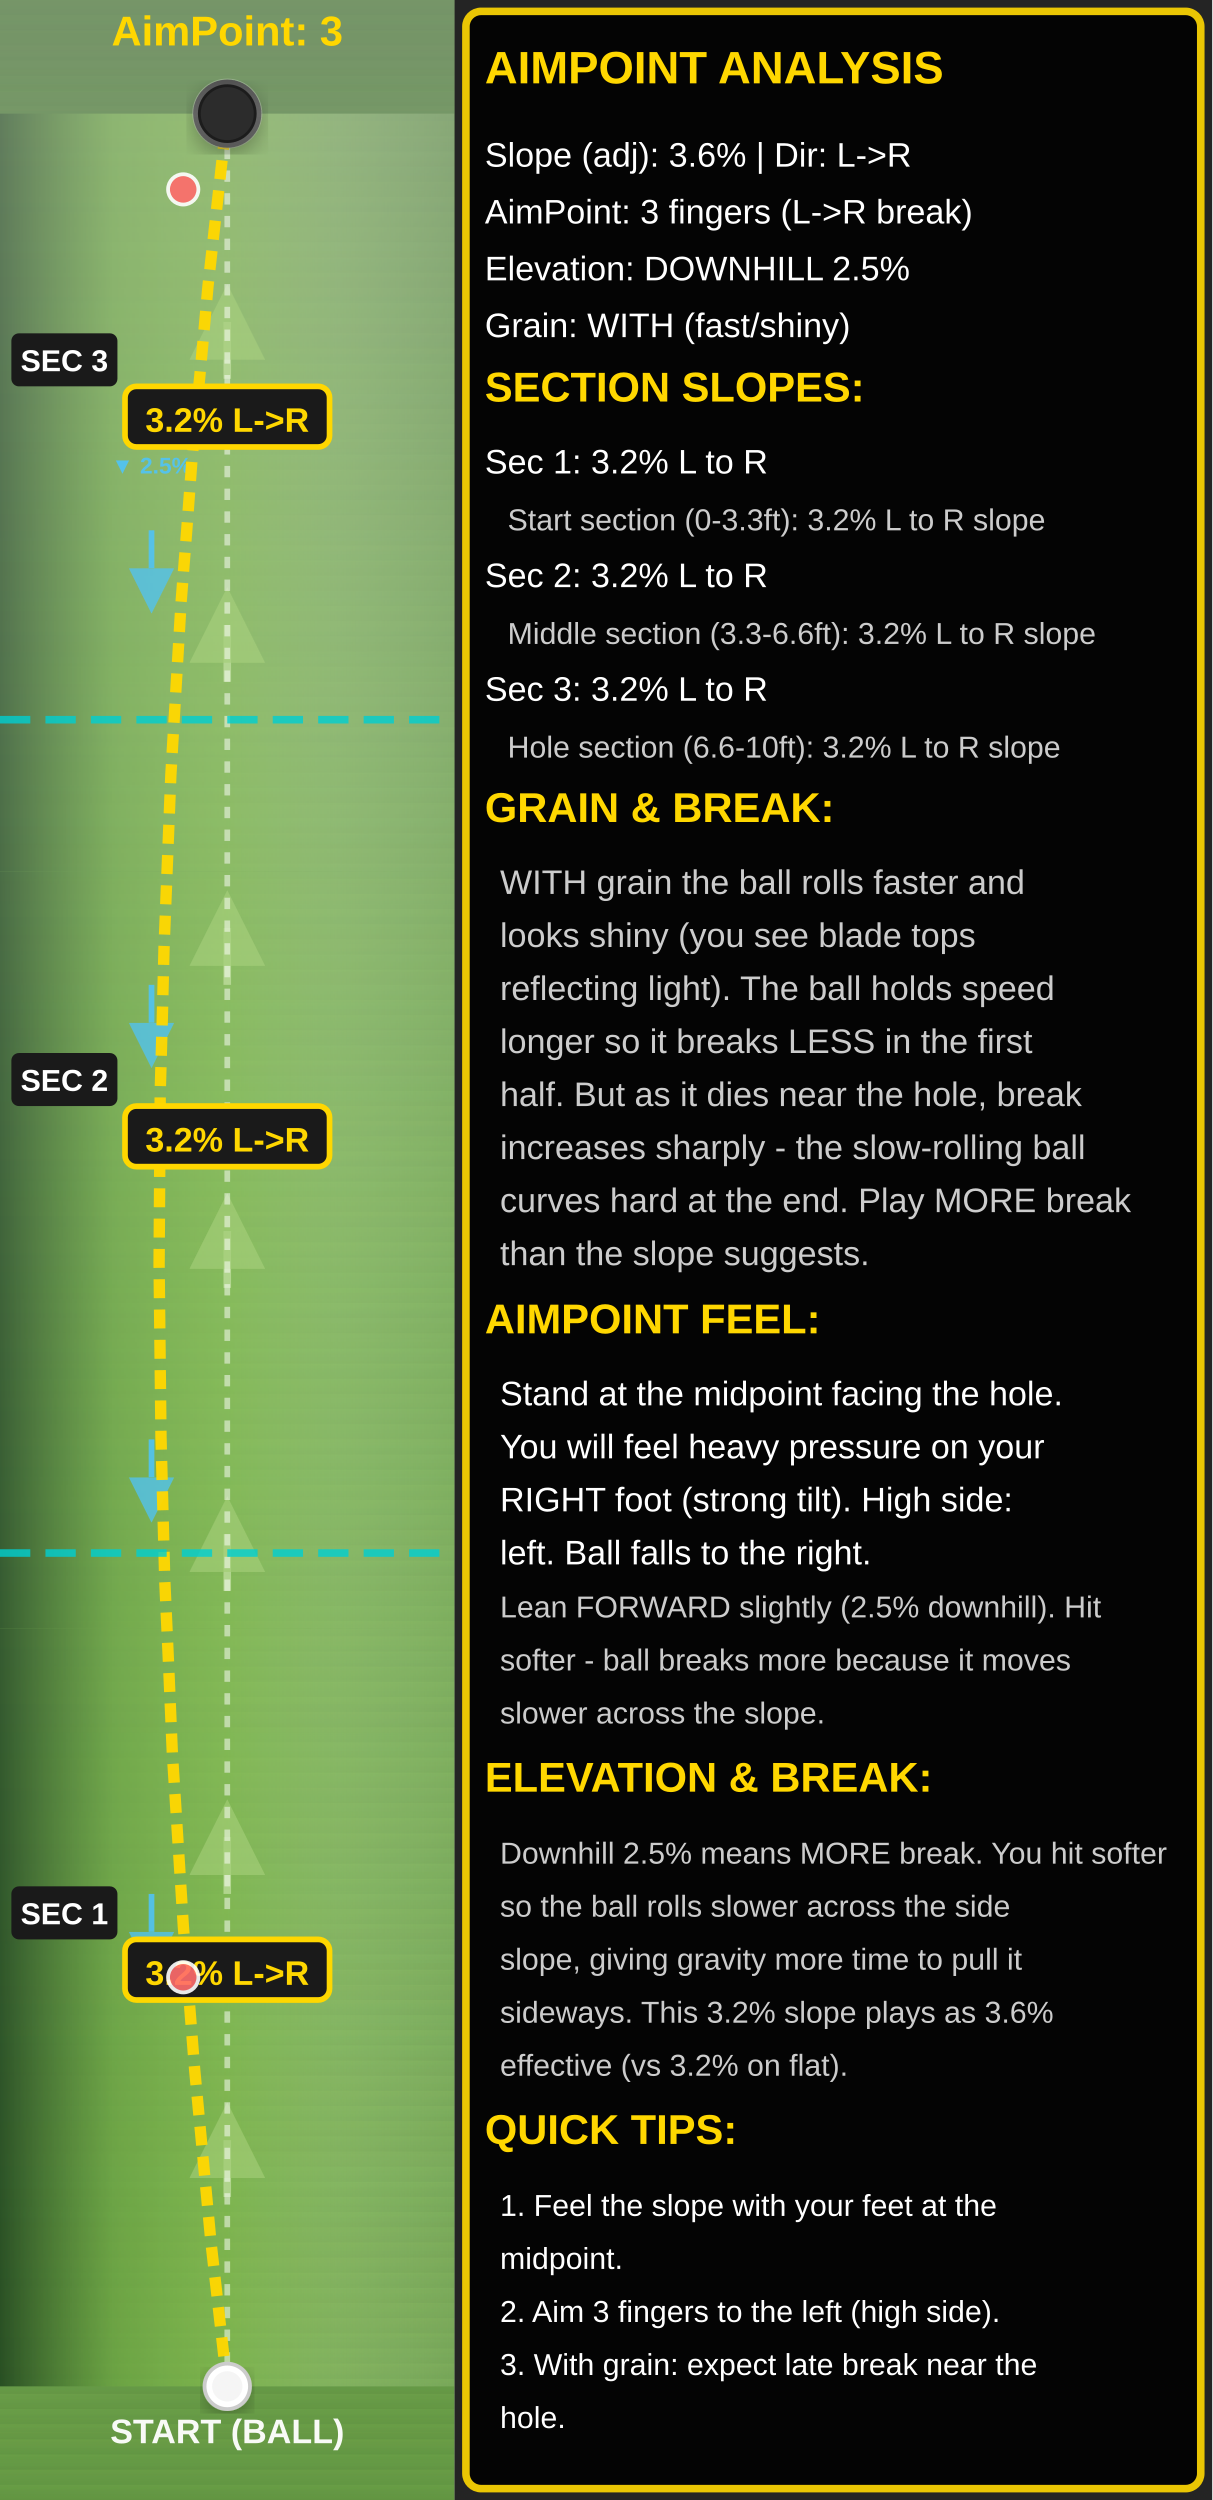
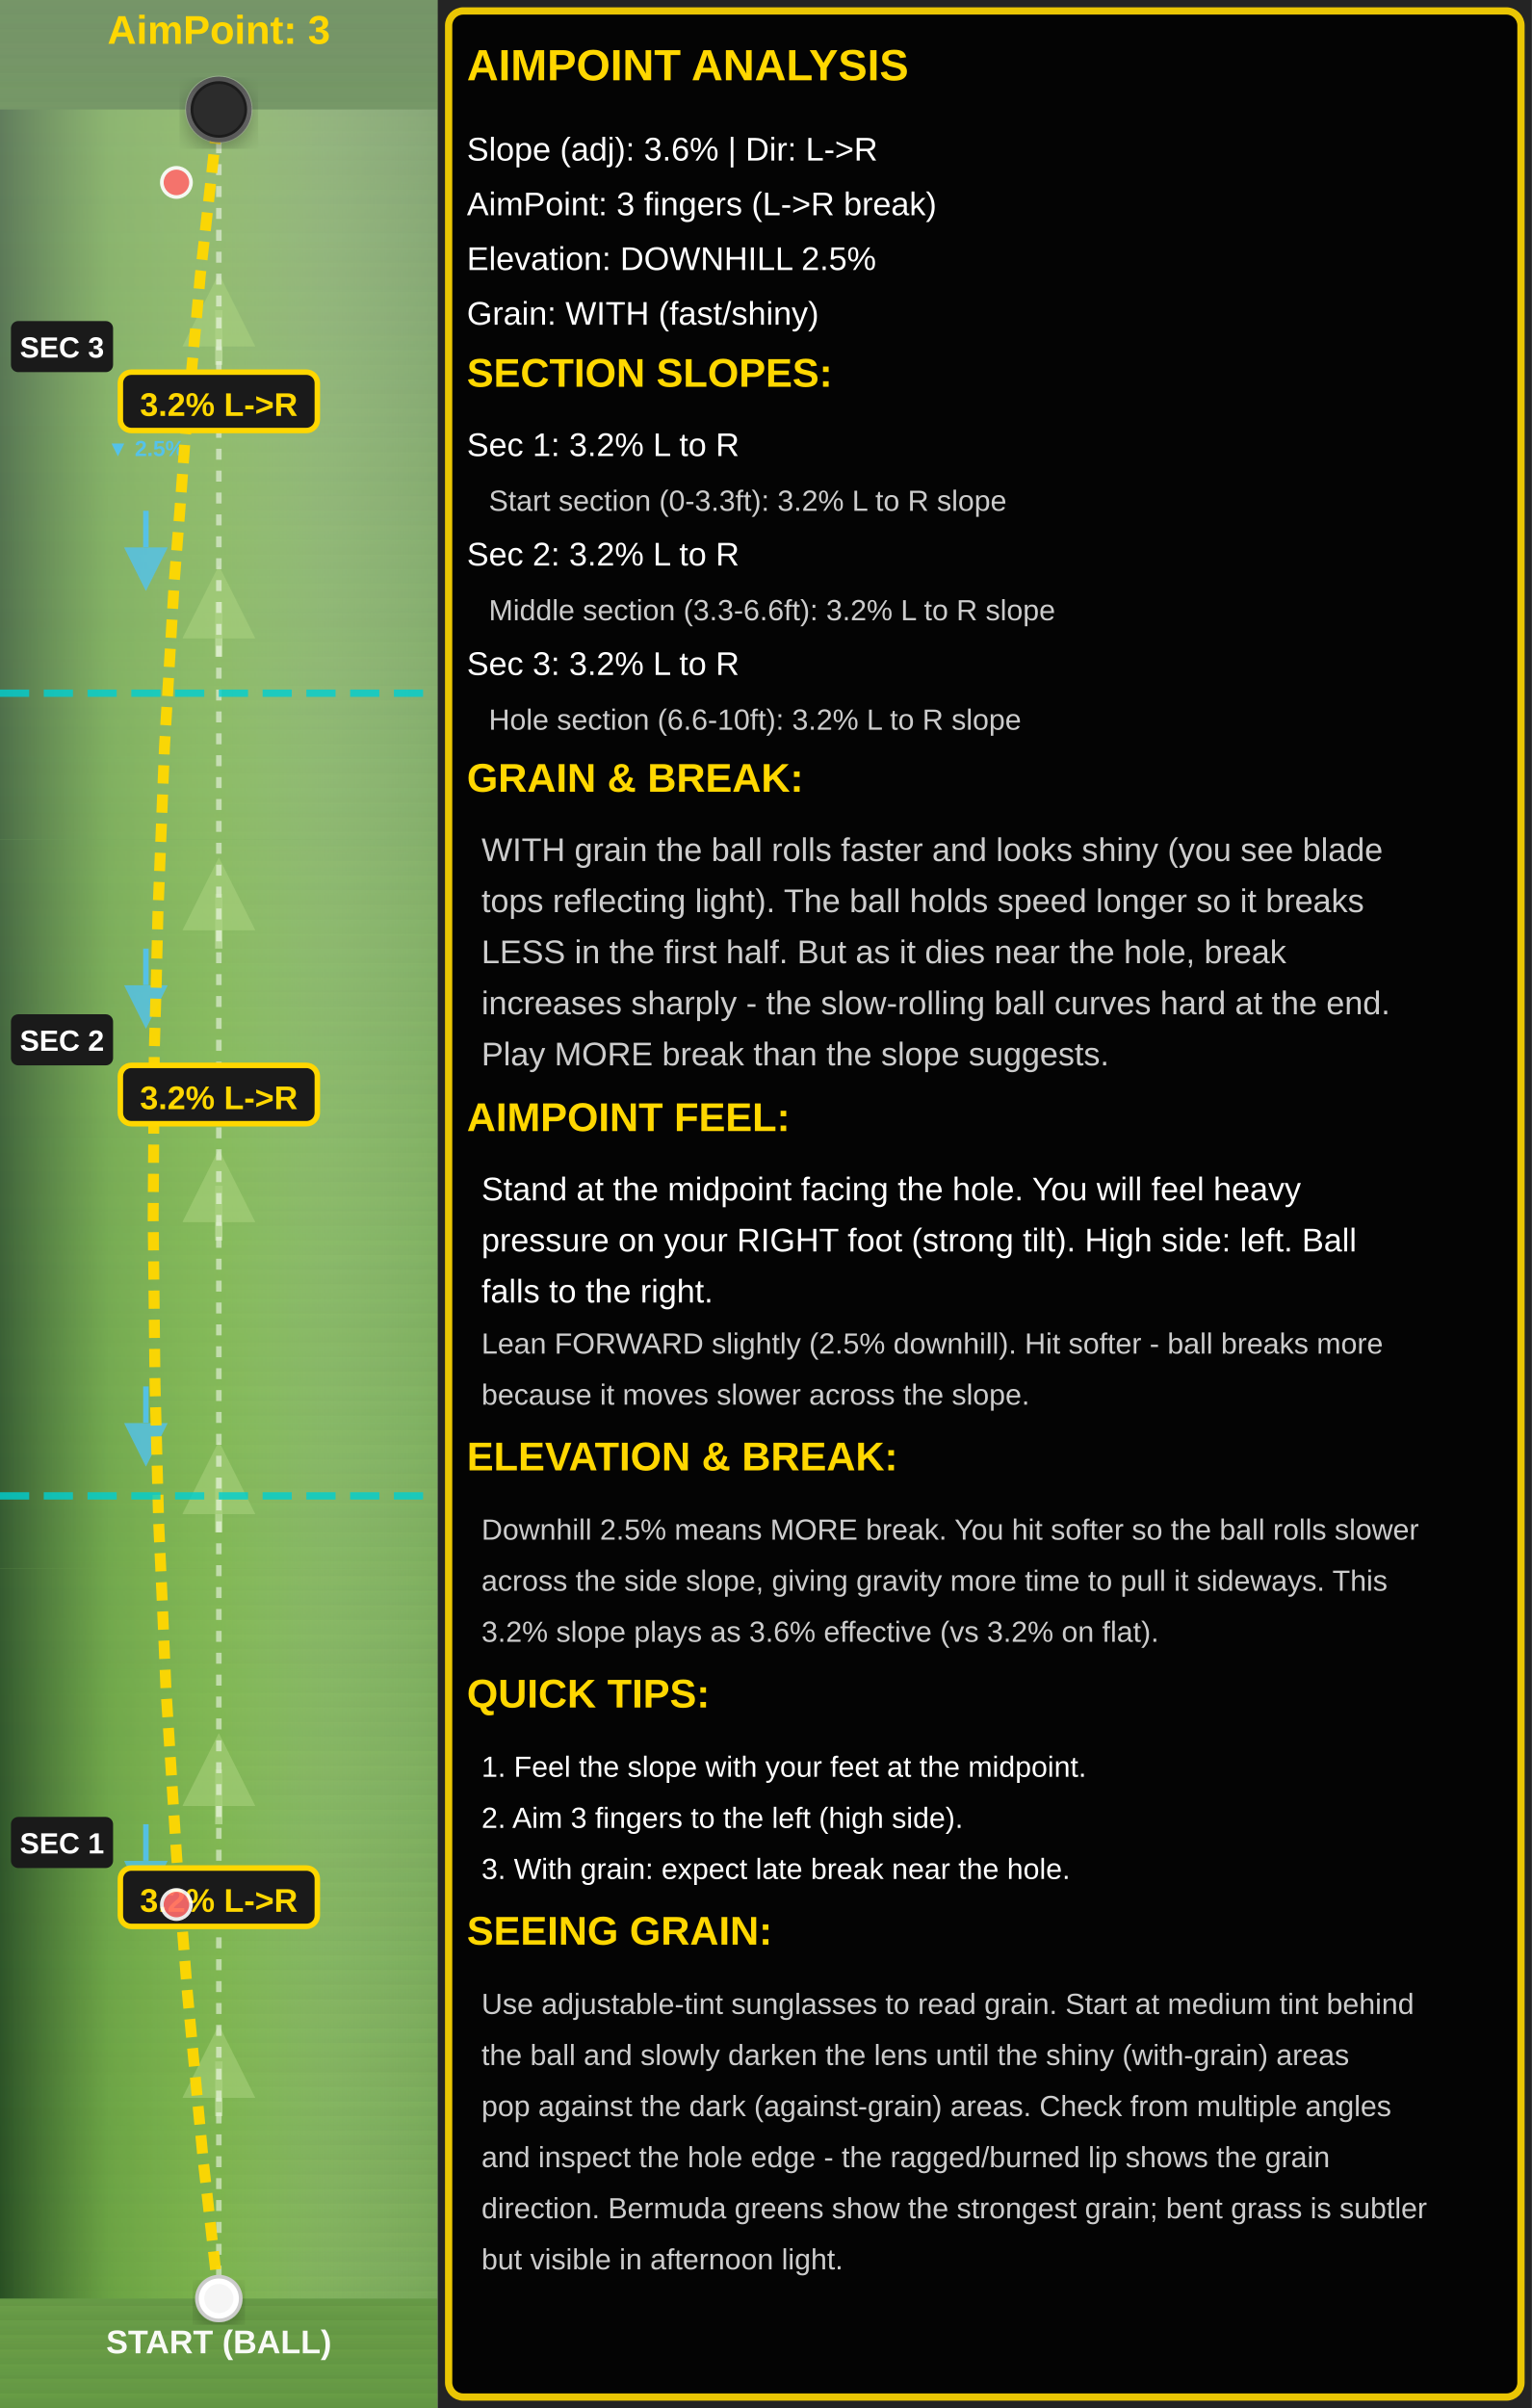
- <svg xmlns="http://www.w3.org/2000/svg" width="320" height="660">
+ <svg xmlns="http://www.w3.org/2000/svg" width="420" height="660">
  <defs>
    <linearGradient id="baseGreen" x1="0%" y1="0%" x2="0%" y2="100%">
      <stop offset="0%" style="stop-color:#689F38;stop-opacity:1" />
      <stop offset="50%" style="stop-color:#558B2F;stop-opacity:1" />
      <stop offset="100%" style="stop-color:#4A7C27;stop-opacity:1" />
    </linearGradient>
    <linearGradient id="grainGradient" x1="0%" y1="0%" x2="0%" y2="100%">
      <stop offset="0%" style="stop-color:#E8F5E9;stop-opacity:0.6" />
      <stop offset="30%" style="stop-color:#C8E6C9;stop-opacity:0.5" />
      <stop offset="60%" style="stop-color:#A5D6A7;stop-opacity:0.35" />
      <stop offset="100%" style="stop-color:#81C784;stop-opacity:0.2" />
    </linearGradient>
    <linearGradient id="elevationGradient" x1="0%" y1="0%" x2="0%" y2="100%">
      <stop offset="0%" style="stop-color:#1B3D14;stop-opacity:0.92" />
      <stop offset="50%" style="stop-color:#689F38;stop-opacity:0.60" />
      <stop offset="100%" style="stop-color:#AED581;stop-opacity:0.28" />
    </linearGradient>
    <linearGradient id="breakGradientSec1" x1="0%" y1="0%" x2="100%" y2="0%">
      <stop offset="0%" style="stop-color:#1B3D14;stop-opacity:1.0" />
      <stop offset="25%" style="stop-color:#689F38;stop-opacity:0.8" />
      <stop offset="50%" style="stop-color:#8BC34A;stop-opacity:0.6" />
      <stop offset="75%" style="stop-color:#AED581;stop-opacity:0.4" />
      <stop offset="100%" style="stop-color:#C5E1A5;stop-opacity:0.2" />
    </linearGradient>
    <linearGradient id="breakGradientSec2" x1="0%" y1="0%" x2="100%" y2="0%">
      <stop offset="0%" style="stop-color:#1B3D14;stop-opacity:1.0" />
      <stop offset="25%" style="stop-color:#689F38;stop-opacity:0.8" />
      <stop offset="50%" style="stop-color:#8BC34A;stop-opacity:0.6" />
      <stop offset="75%" style="stop-color:#AED581;stop-opacity:0.4" />
      <stop offset="100%" style="stop-color:#C5E1A5;stop-opacity:0.2" />
    </linearGradient>
    <linearGradient id="breakGradientSec3" x1="0%" y1="0%" x2="100%" y2="0%">
      <stop offset="0%" style="stop-color:#1B3D14;stop-opacity:1.0" />
      <stop offset="25%" style="stop-color:#689F38;stop-opacity:0.8" />
      <stop offset="50%" style="stop-color:#8BC34A;stop-opacity:0.6" />
      <stop offset="75%" style="stop-color:#AED581;stop-opacity:0.4" />
      <stop offset="100%" style="stop-color:#C5E1A5;stop-opacity:0.2" />
    </linearGradient>
    <linearGradient id="holeGrainGradient" x1="50%" y1="0%" x2="50%" y2="100%">
      <stop offset="0%" style="stop-color:#FFFFFF;stop-opacity:0.3" />
      <stop offset="50%" style="stop-color:#CCCCCC;stop-opacity:0.5" />
      <stop offset="100%" style="stop-color:#999999;stop-opacity:0.6" />
    </linearGradient>
    <filter id="shadow">
      <feDropShadow dx="0" dy="2" stdDeviation="3" flood-opacity="0.3" />
    </filter>
    <marker id="arrowhead-grain" markerWidth="10" markerHeight="10" refX="5" refY="5" orient="auto">
      <polygon points="0,0 10,5 0,10" fill="#AED581" opacity="0.7" />
    </marker>
    <marker id="arrowhead-elev-up" markerWidth="8" markerHeight="8" refX="4" refY="8" orient="0">
      <polygon points="4,0 8,8 0,8" fill="#FFA726" opacity="0.85" />
    </marker>
    <marker id="arrowhead-elev-down" markerWidth="8" markerHeight="8" refX="4" refY="0" orient="0">
      <polygon points="0,0 8,0 4,8" fill="#4FC3F7" opacity="0.85" />
    </marker>
    <pattern id="grassTexture" x="0" y="0" width="4" height="4" patternUnits="userSpaceOnUse">
      <rect width="4" height="4" fill="url(#baseGreen)" opacity="0.95" />
      <line x1="0" y1="2" x2="4" y2="2" stroke="#5A9B3F" stroke-width="0.5" opacity="0.3" />
    </pattern>
  </defs>
  <rect width="120" height="660" fill="url(#baseGreen)" />
  <rect width="120" height="660" fill="url(#grassTexture)" opacity="0.3" />
  <rect width="120" height="660" fill="url(#elevationGradient)" opacity="0.7" />
  <rect x="0" y="430.0" width="120" height="200.0" fill="url(#breakGradientSec1)" opacity="1.0" />
  <rect x="0" y="230.0" width="120" height="200.0" fill="url(#breakGradientSec2)" opacity="1.0" />
  <rect x="0" y="30" width="120" height="200.0" fill="url(#breakGradientSec3)" opacity="1.0" />
  <rect width="120" height="660" fill="url(#grainGradient)" opacity="0.6" />
  <line x1="60.0" y1="100" x2="60.0" y2="85" stroke="#C5E1A5" stroke-width="2" opacity="0.7" marker-end="url(#arrowhead-grain)" />
  <line x1="60.0" y1="180" x2="60.0" y2="165" stroke="#C5E1A5" stroke-width="2" opacity="0.7" marker-end="url(#arrowhead-grain)" />
  <line x1="60.0" y1="260" x2="60.0" y2="245" stroke="#C5E1A5" stroke-width="2" opacity="0.7" marker-end="url(#arrowhead-grain)" />
  <line x1="60.0" y1="340" x2="60.0" y2="325" stroke="#C5E1A5" stroke-width="2" opacity="0.7" marker-end="url(#arrowhead-grain)" />
  <line x1="60.0" y1="420" x2="60.0" y2="405" stroke="#C5E1A5" stroke-width="2" opacity="0.7" marker-end="url(#arrowhead-grain)" />
  <line x1="60.0" y1="500" x2="60.0" y2="485" stroke="#C5E1A5" stroke-width="2" opacity="0.7" marker-end="url(#arrowhead-grain)" />
  <line x1="60.0" y1="580" x2="60.0" y2="565" stroke="#C5E1A5" stroke-width="2" opacity="0.7" marker-end="url(#arrowhead-grain)" />
  <line x1="40.0" y1="140" x2="40.0" y2="150" stroke="#4FC3F7" stroke-width="1.5" opacity="0.88" marker-end="url(#arrowhead-elev-down)" />
  <line x1="40.0" y1="260" x2="40.0" y2="270" stroke="#4FC3F7" stroke-width="1.5" opacity="0.88" marker-end="url(#arrowhead-elev-down)" />
  <line x1="40.0" y1="380" x2="40.0" y2="390" stroke="#4FC3F7" stroke-width="1.5" opacity="0.88" marker-end="url(#arrowhead-elev-down)" />
  <line x1="40.0" y1="500" x2="40.0" y2="510" stroke="#4FC3F7" stroke-width="1.5" opacity="0.88" marker-end="url(#arrowhead-elev-down)" />
  <text x="40.0" y="125" font-family="Arial, sans-serif" font-size="6" fill="#4FC3F7" text-anchor="middle" font-weight="bold" opacity="0.9">▼ 2.5%</text>
  <line x1="60.0" y1="630" x2="60.0" y2="30.0" stroke="#FFFFFF" stroke-width="1.5" stroke-dasharray="3,3" opacity="0.5" />
  <path d="M 60.0 630.0 C 58.6 617.5, 57.1 604.6, 55.7 592.0 C 54.3 577.0, 52.8 561.5, 51.4 546.5 C 50.4 533.9, 49.4 521.0, 48.4 508.5 C 47.4 493.4, 46.5 477.9, 45.5 462.9 C 44.9 447.9, 44.2 432.4, 43.5 417.3 C 43.2 404.8, 42.8 391.9, 42.5 379.4 C 42.3 364.3, 42.2 348.8, 42.0 333.8 C 42.1 318.8, 42.2 303.3, 42.3 288.2 C 42.7 275.7, 43.0 262.8, 43.3 250.3 C 43.9 235.2, 44.5 219.7, 45.1 204.7 C 46.0 189.6, 46.9 174.2, 47.8 159.1 C 48.8 146.6, 49.8 133.7, 50.7 121.1 C 52.1 106.1, 53.6 90.6, 54.9 75.6 C 56.6 60.5, 58.3 45.0, 60.0 30.0" stroke="#FFD700" stroke-width="3" fill="none" stroke-dasharray="5,3" opacity="0.95" />
  <line x1="0" y1="410.0" x2="120" y2="410.0" stroke="#00CED1" stroke-width="2" opacity="0.8" stroke-dasharray="8,4" />
  <line x1="0" y1="190.0" x2="120" y2="190.0" stroke="#00CED1" stroke-width="2" opacity="0.8" stroke-dasharray="8,4" />
  <rect x="3" y="498.0" width="28" height="14" fill="#1A1A1A" rx="2" />
  <text x="17" y="508.0" font-family="Arial, sans-serif" font-size="8" fill="#FFFFFF" text-anchor="middle" font-weight="bold">SEC 1</text>
  <rect x="33.0" y="512.0" width="54" height="16" fill="#1A1A1A" rx="3" stroke="#FFD700" stroke-width="1.5" />
  <text x="60.0" y="524.0" font-family="Arial, sans-serif" font-size="9" fill="#FFD700" text-anchor="middle" font-weight="bold">3.2% L-&gt;R</text>
  <rect x="3" y="278.0" width="28" height="14" fill="#1A1A1A" rx="2" />
  <text x="17" y="288.0" font-family="Arial, sans-serif" font-size="8" fill="#FFFFFF" text-anchor="middle" font-weight="bold">SEC 2</text>
  <rect x="33.0" y="292.0" width="54" height="16" fill="#1A1A1A" rx="3" stroke="#FFD700" stroke-width="1.5" />
  <text x="60.0" y="304.0" font-family="Arial, sans-serif" font-size="9" fill="#FFD700" text-anchor="middle" font-weight="bold">3.2% L-&gt;R</text>
  <rect x="3" y="88.0" width="28" height="14" fill="#1A1A1A" rx="2" />
  <text x="17" y="98.0" font-family="Arial, sans-serif" font-size="8" fill="#FFFFFF" text-anchor="middle" font-weight="bold">SEC 3</text>
  <rect x="33.0" y="102.0" width="54" height="16" fill="#1A1A1A" rx="3" stroke="#FFD700" stroke-width="1.5" />
  <text x="60.0" y="114.0" font-family="Arial, sans-serif" font-size="9" fill="#FFD700" text-anchor="middle" font-weight="bold">3.2% L-&gt;R</text>
  <circle cx="48.371" cy="522" r="4" fill="#FF6B6B" opacity="0.9" stroke="#FFFFFF" stroke-width="1" />
  <circle cx="48.371" cy="50" r="4" fill="#FF6B6B" opacity="0.9" stroke="#FFFFFF" stroke-width="1" />
  <text x="60.0" y="12" font-family="Arial, sans-serif" font-size="11" fill="#FFD700" text-anchor="middle" font-weight="bold">AimPoint: 3</text>
  <circle cx="60.0" cy="30.0" r="9" fill="#1A1A1A" filter="url(#shadow)" />
  <circle cx="60.0" cy="30.0" r="7" fill="#2C2C2C" />
  <circle cx="60.0" cy="30.0" r="8.5" fill="none" stroke="url(#holeGrainGradient)" stroke-width="1.5" opacity="0.8" />
  <circle cx="60.0" cy="630" r="6" fill="#FFFFFF" stroke="#CCCCCC" stroke-width="1" filter="url(#shadow)" />
  <circle cx="60.0" cy="630" r="4" fill="#F5F5F5" />
  <text x="60.0" y="645" font-family="Arial, sans-serif" font-size="9" fill="#FFFFFF" text-anchor="middle" font-weight="bold" opacity="0.95">START (BALL)</text>
-   <rect x="120" y="0" width="200" height="660" fill="#1A1A1A" opacity="0.95" />
-   <rect x="123" y="3" width="194" height="654" fill="#000000" opacity="0.9" rx="4" stroke="#FFD700" stroke-width="2" />
+   <rect x="120" y="0" width="300" height="660" fill="#1A1A1A" opacity="0.95" />
+   <rect x="123" y="3" width="294" height="654" fill="#000000" opacity="0.9" rx="4" stroke="#FFD700" stroke-width="2" />
  <text x="128" y="22" font-family="Arial, sans-serif" font-size="12" fill="#FFD700" font-weight="bold">AIMPOINT ANALYSIS</text>
  <text x="128" y="44" font-family="Arial, sans-serif" font-size="9" fill="#FFFFFF">Slope (adj): 3.6%  |  Dir: L-&gt;R</text>
  <text x="128" y="59" font-family="Arial, sans-serif" font-size="9" fill="#FFFFFF">AimPoint: 3 fingers (L-&gt;R break)</text>
  <text x="128" y="74" font-family="Arial, sans-serif" font-size="9" fill="#FFFFFF">Elevation: DOWNHILL 2.5%</text>
  <text x="128" y="89" font-family="Arial, sans-serif" font-size="9" fill="#FFFFFF">Grain: WITH (fast/shiny)</text>
  <text x="128" y="106" font-family="Arial, sans-serif" font-size="11" fill="#FFD700" font-weight="bold">SECTION SLOPES:</text>
  <text x="128" y="125" font-family="Arial, sans-serif" font-size="9" fill="#FFFFFF">Sec 1: 3.2% L to R</text>
  <text x="134" y="140" font-family="Arial, sans-serif" font-size="8" fill="#CCCCCC">Start section (0-3.3ft): 3.2% L to R slope</text>
  <text x="128" y="155" font-family="Arial, sans-serif" font-size="9" fill="#FFFFFF">Sec 2: 3.2% L to R</text>
  <text x="134" y="170" font-family="Arial, sans-serif" font-size="8" fill="#CCCCCC">Middle section (3.3-6.6ft): 3.2% L to R slope</text>
  <text x="128" y="185" font-family="Arial, sans-serif" font-size="9" fill="#FFFFFF">Sec 3: 3.2% L to R</text>
  <text x="134" y="200" font-family="Arial, sans-serif" font-size="8" fill="#CCCCCC">Hole section (6.6-10ft): 3.2% L to R slope</text>
  <text x="128" y="217" font-family="Arial, sans-serif" font-size="11" fill="#FFD700" font-weight="bold">GRAIN &amp; BREAK:</text>
-   <text x="132" y="236" font-family="Arial, sans-serif" font-size="9" fill="#CCCCCC">WITH grain the ball rolls faster and</text>
-   <text x="132" y="250" font-family="Arial, sans-serif" font-size="9" fill="#CCCCCC">looks shiny (you see blade tops</text>
-   <text x="132" y="264" font-family="Arial, sans-serif" font-size="9" fill="#CCCCCC">reflecting light). The ball holds speed</text>
-   <text x="132" y="278" font-family="Arial, sans-serif" font-size="9" fill="#CCCCCC">longer so it breaks LESS in the first</text>
-   <text x="132" y="292" font-family="Arial, sans-serif" font-size="9" fill="#CCCCCC">half. But as it dies near the hole, break</text>
-   <text x="132" y="306" font-family="Arial, sans-serif" font-size="9" fill="#CCCCCC">increases sharply - the slow-rolling ball</text>
-   <text x="132" y="320" font-family="Arial, sans-serif" font-size="9" fill="#CCCCCC">curves hard at the end. Play MORE break</text>
-   <text x="132" y="334" font-family="Arial, sans-serif" font-size="9" fill="#CCCCCC">than the slope suggests.</text>
-   <text x="128" y="352" font-family="Arial, sans-serif" font-size="11" fill="#FFD700" font-weight="bold">AIMPOINT FEEL:</text>
-   <text x="132" y="371" font-family="Arial, sans-serif" font-size="9" fill="#FFFFFF">Stand at the midpoint facing the hole.</text>
-   <text x="132" y="385" font-family="Arial, sans-serif" font-size="9" fill="#FFFFFF">You will feel heavy pressure on your</text>
-   <text x="132" y="399" font-family="Arial, sans-serif" font-size="9" fill="#FFFFFF">RIGHT foot (strong tilt). High side:</text>
-   <text x="132" y="413" font-family="Arial, sans-serif" font-size="9" fill="#FFFFFF">left. Ball falls to the right.</text>
-   <text x="132" y="427" font-family="Arial, sans-serif" font-size="8" fill="#CCCCCC">Lean FORWARD slightly (2.5% downhill). Hit</text>
-   <text x="132" y="441" font-family="Arial, sans-serif" font-size="8" fill="#CCCCCC">softer - ball breaks more because it moves</text>
-   <text x="132" y="455" font-family="Arial, sans-serif" font-size="8" fill="#CCCCCC">slower across the slope.</text>
-   <text x="128" y="473" font-family="Arial, sans-serif" font-size="11" fill="#FFD700" font-weight="bold">ELEVATION &amp; BREAK:</text>
-   <text x="132" y="492" font-family="Arial, sans-serif" font-size="8" fill="#CCCCCC">Downhill 2.5% means MORE break. You hit softer</text>
-   <text x="132" y="506" font-family="Arial, sans-serif" font-size="8" fill="#CCCCCC">so the ball rolls slower across the side</text>
-   <text x="132" y="520" font-family="Arial, sans-serif" font-size="8" fill="#CCCCCC">slope, giving gravity more time to pull it</text>
-   <text x="132" y="534" font-family="Arial, sans-serif" font-size="8" fill="#CCCCCC">sideways. This 3.2% slope plays as 3.6%</text>
-   <text x="132" y="548" font-family="Arial, sans-serif" font-size="8" fill="#CCCCCC">effective (vs 3.2% on flat).</text>
-   <text x="128" y="566" font-family="Arial, sans-serif" font-size="11" fill="#FFD700" font-weight="bold">QUICK TIPS:</text>
-   <text x="132" y="585" font-family="Arial, sans-serif" font-size="8" fill="#FFFFFF">1. Feel the slope with your feet at the</text>
-   <text x="132" y="599" font-family="Arial, sans-serif" font-size="8" fill="#FFFFFF">midpoint.</text>
-   <text x="132" y="613" font-family="Arial, sans-serif" font-size="8" fill="#FFFFFF">2. Aim 3 fingers to the left (high side).</text>
-   <text x="132" y="627" font-family="Arial, sans-serif" font-size="8" fill="#FFFFFF">3. With grain: expect late break near the</text>
-   <text x="132" y="641" font-family="Arial, sans-serif" font-size="8" fill="#FFFFFF">hole.</text>
+   <text x="132" y="236" font-family="Arial, sans-serif" font-size="9" fill="#CCCCCC">WITH grain the ball rolls faster and looks shiny (you see blade</text>
+   <text x="132" y="250" font-family="Arial, sans-serif" font-size="9" fill="#CCCCCC">tops reflecting light). The ball holds speed longer so it breaks</text>
+   <text x="132" y="264" font-family="Arial, sans-serif" font-size="9" fill="#CCCCCC">LESS in the first half. But as it dies near the hole, break</text>
+   <text x="132" y="278" font-family="Arial, sans-serif" font-size="9" fill="#CCCCCC">increases sharply - the slow-rolling ball curves hard at the end.</text>
+   <text x="132" y="292" font-family="Arial, sans-serif" font-size="9" fill="#CCCCCC">Play MORE break than the slope suggests.</text>
+   <text x="128" y="310" font-family="Arial, sans-serif" font-size="11" fill="#FFD700" font-weight="bold">AIMPOINT FEEL:</text>
+   <text x="132" y="329" font-family="Arial, sans-serif" font-size="9" fill="#FFFFFF">Stand at the midpoint facing the hole. You will feel heavy</text>
+   <text x="132" y="343" font-family="Arial, sans-serif" font-size="9" fill="#FFFFFF">pressure on your RIGHT foot (strong tilt). High side: left. Ball</text>
+   <text x="132" y="357" font-family="Arial, sans-serif" font-size="9" fill="#FFFFFF">falls to the right.</text>
+   <text x="132" y="371" font-family="Arial, sans-serif" font-size="8" fill="#CCCCCC">Lean FORWARD slightly (2.5% downhill). Hit softer - ball breaks more</text>
+   <text x="132" y="385" font-family="Arial, sans-serif" font-size="8" fill="#CCCCCC">because it moves slower across the slope.</text>
+   <text x="128" y="403" font-family="Arial, sans-serif" font-size="11" fill="#FFD700" font-weight="bold">ELEVATION &amp; BREAK:</text>
+   <text x="132" y="422" font-family="Arial, sans-serif" font-size="8" fill="#CCCCCC">Downhill 2.5% means MORE break. You hit softer so the ball rolls slower</text>
+   <text x="132" y="436" font-family="Arial, sans-serif" font-size="8" fill="#CCCCCC">across the side slope, giving gravity more time to pull it sideways. This</text>
+   <text x="132" y="450" font-family="Arial, sans-serif" font-size="8" fill="#CCCCCC">3.2% slope plays as 3.6% effective (vs 3.2% on flat).</text>
+   <text x="128" y="468" font-family="Arial, sans-serif" font-size="11" fill="#FFD700" font-weight="bold">QUICK TIPS:</text>
+   <text x="132" y="487" font-family="Arial, sans-serif" font-size="8" fill="#FFFFFF">1. Feel the slope with your feet at the midpoint.</text>
+   <text x="132" y="501" font-family="Arial, sans-serif" font-size="8" fill="#FFFFFF">2. Aim 3 fingers to the left (high side).</text>
+   <text x="132" y="515" font-family="Arial, sans-serif" font-size="8" fill="#FFFFFF">3. With grain: expect late break near the hole.</text>
+   <text x="128" y="533" font-family="Arial, sans-serif" font-size="11" fill="#FFD700" font-weight="bold">SEEING GRAIN:</text>
+   <text x="132" y="552" font-family="Arial, sans-serif" font-size="8" fill="#CCCCCC">Use adjustable-tint sunglasses to read grain. Start at medium tint behind</text>
+   <text x="132" y="566" font-family="Arial, sans-serif" font-size="8" fill="#CCCCCC">the ball and slowly darken the lens until the shiny (with-grain) areas</text>
+   <text x="132" y="580" font-family="Arial, sans-serif" font-size="8" fill="#CCCCCC">pop against the dark (against-grain) areas. Check from multiple angles</text>
+   <text x="132" y="594" font-family="Arial, sans-serif" font-size="8" fill="#CCCCCC">and inspect the hole edge - the ragged/burned lip shows the grain</text>
+   <text x="132" y="608" font-family="Arial, sans-serif" font-size="8" fill="#CCCCCC">direction. Bermuda greens show the strongest grain; bent grass is subtler</text>
+   <text x="132" y="622" font-family="Arial, sans-serif" font-size="8" fill="#CCCCCC">but visible in afternoon light.</text>
</svg>
